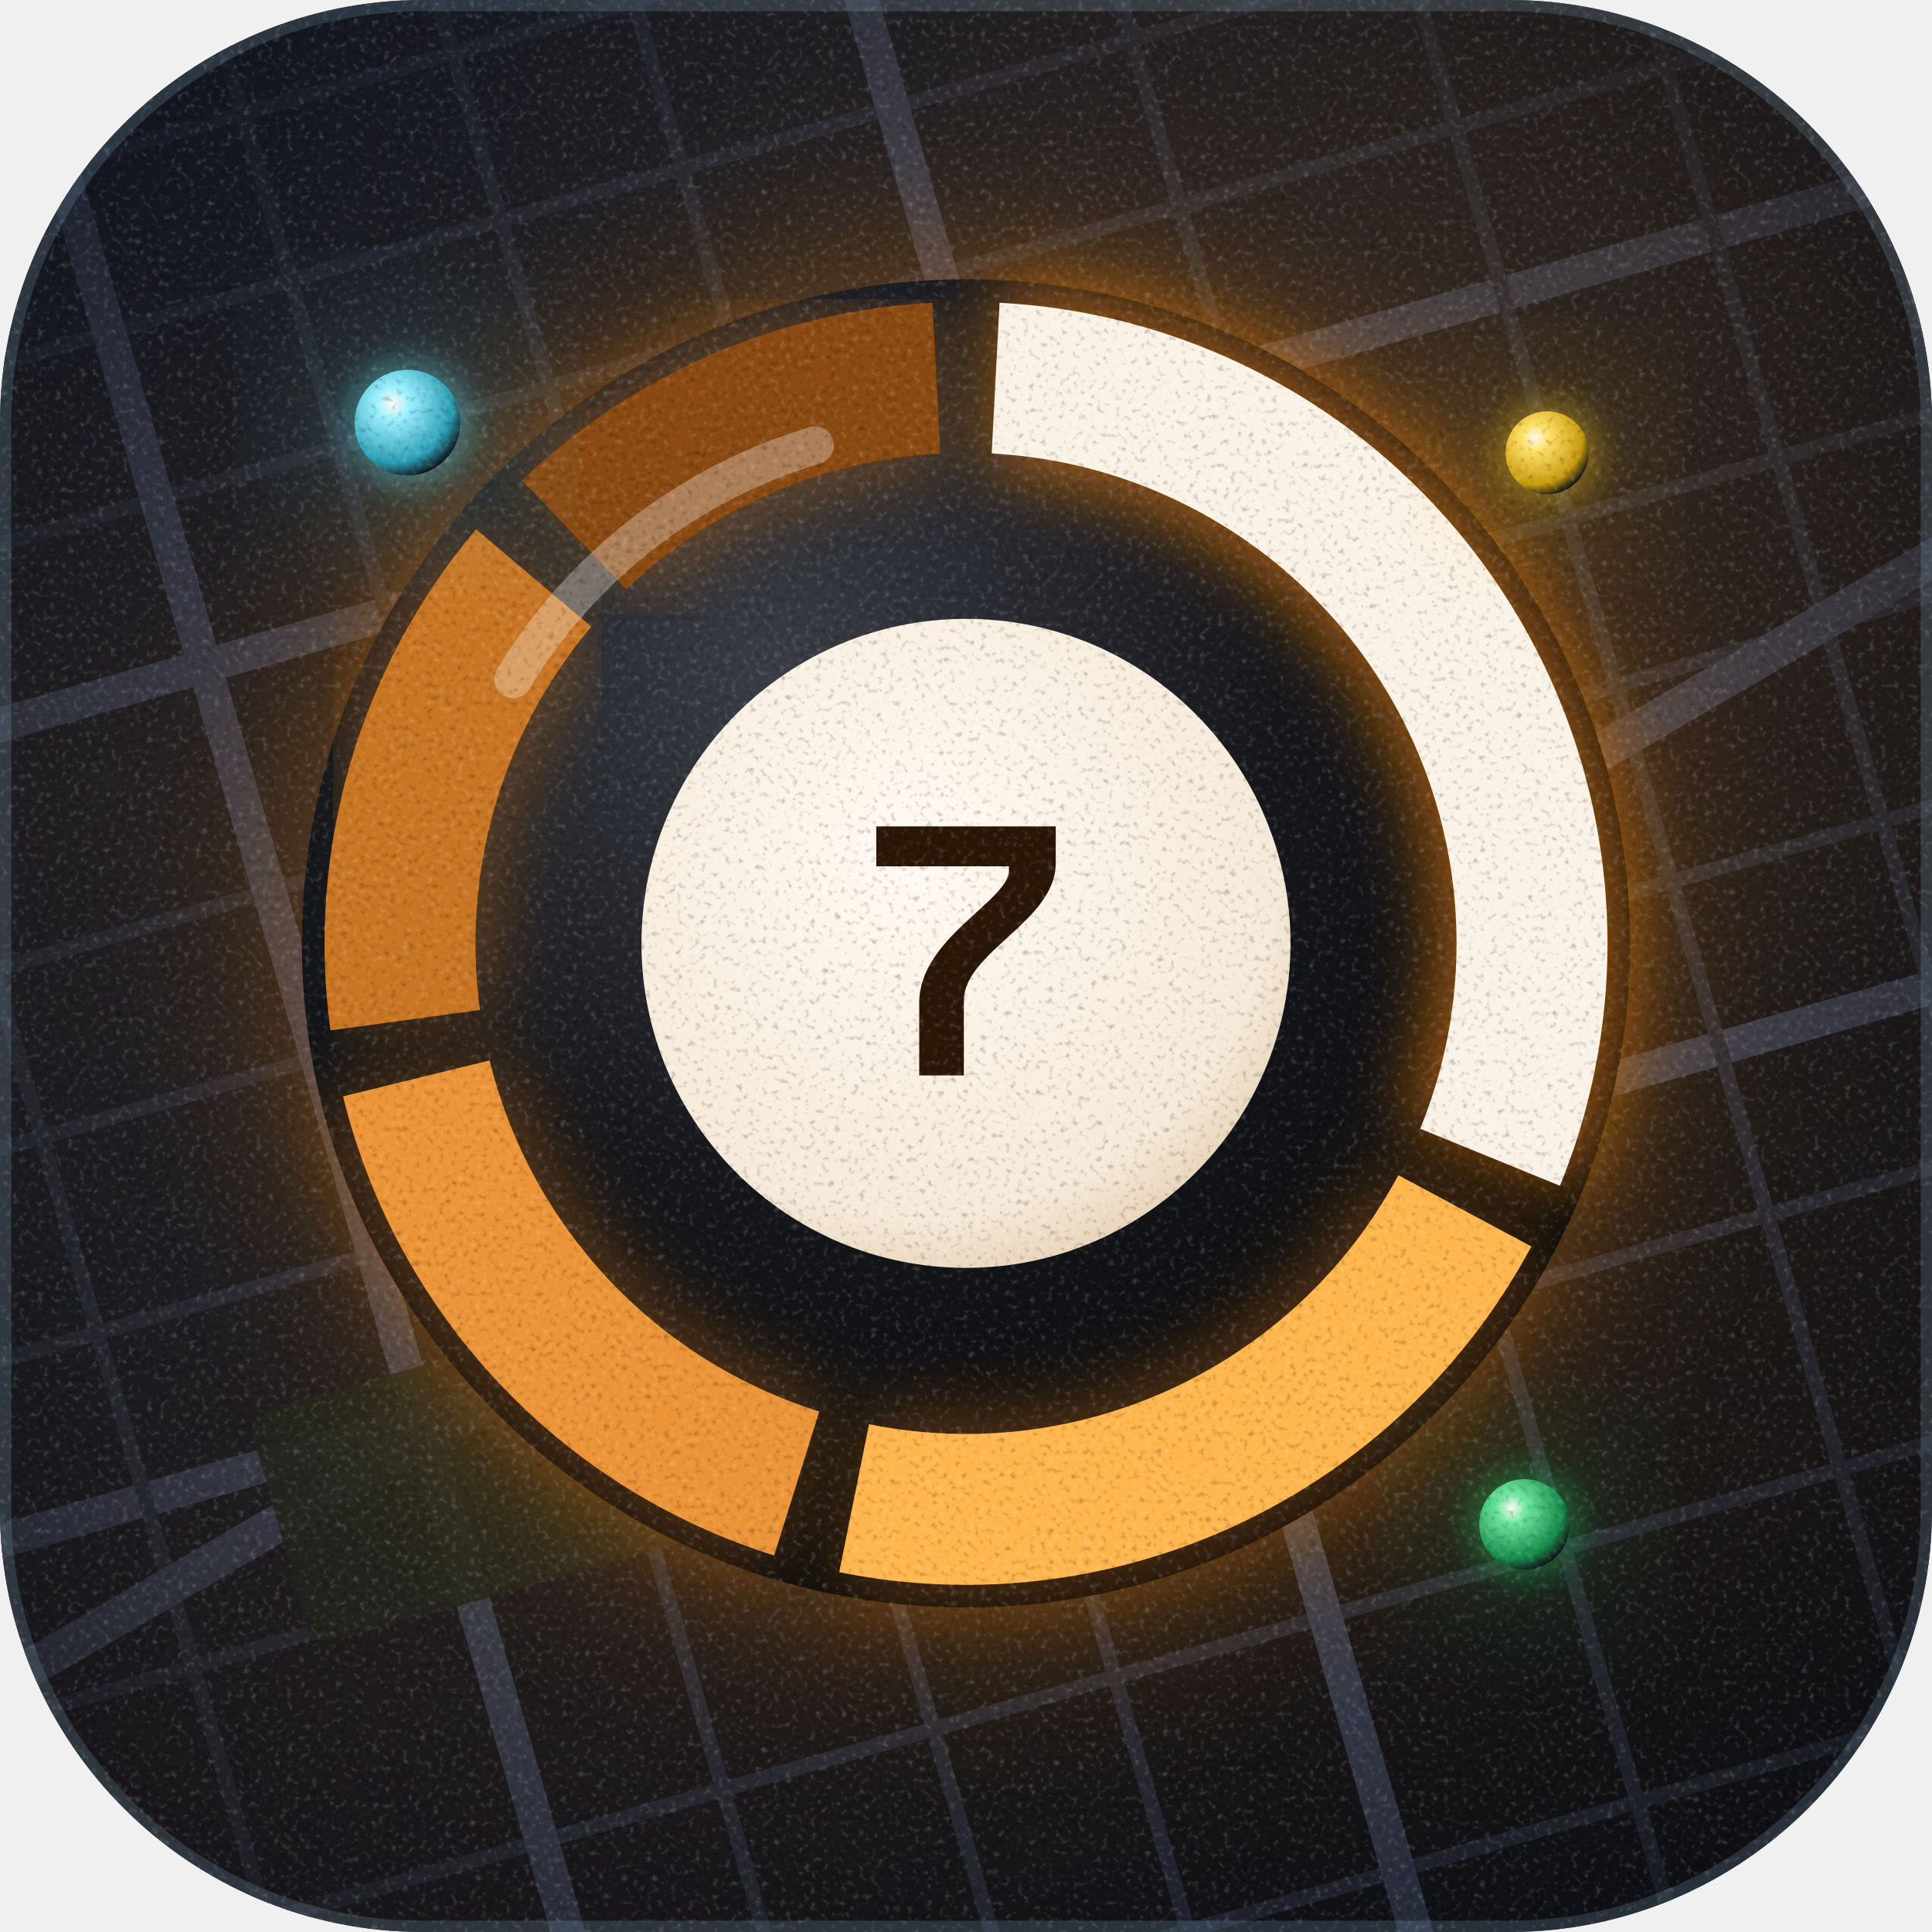
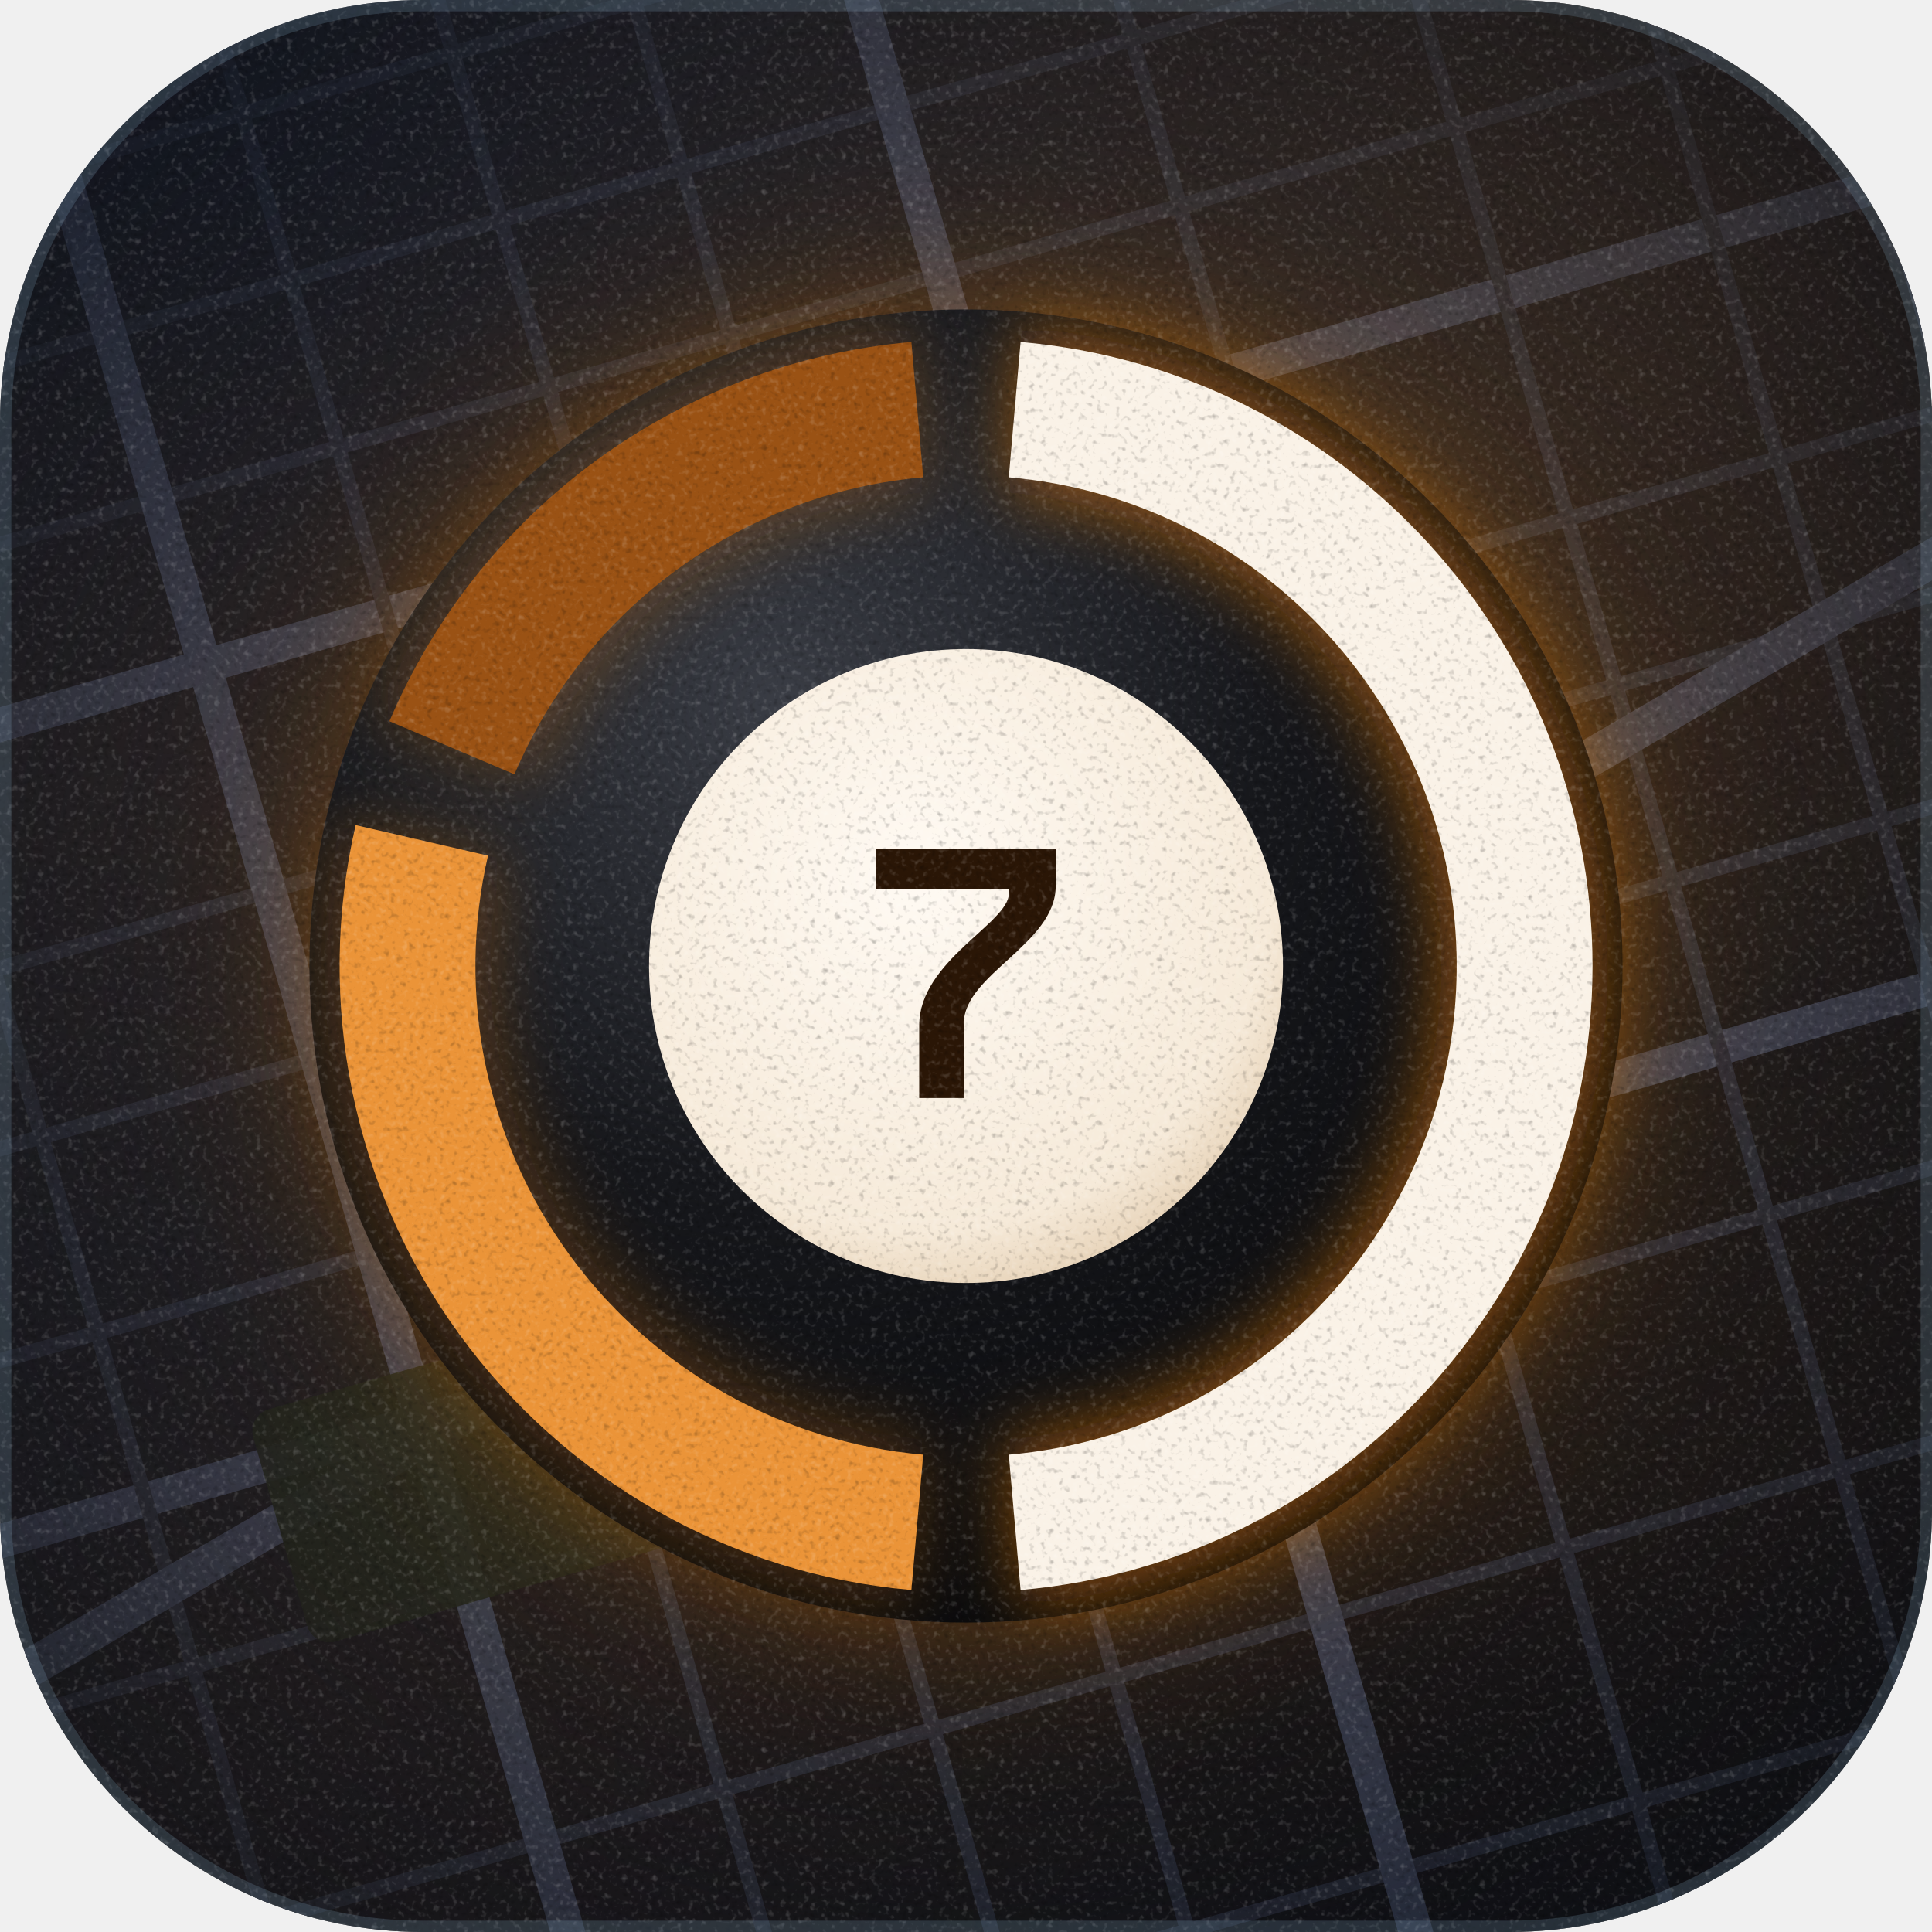
<svg xmlns="http://www.w3.org/2000/svg" viewBox="0 0 512 512" width="512" height="512">
  <defs>
    <linearGradient id="bg" gradientUnits="userSpaceOnUse" x1="0" y1="0" x2="512" y2="512">
      <stop offset="0" stop-color="#1c2230" />
      <stop offset="1" stop-color="#090b11" />
    </linearGradient>
    <radialGradient id="vig" gradientUnits="userSpaceOnUse" cx="256" cy="256" r="384">
      <stop offset=".35" stop-color="#0b0e15" stop-opacity="0" />
      <stop offset="1" stop-color="#0b0e15" stop-opacity=".85" />
    </radialGradient>
    <radialGradient id="washKey" gradientUnits="userSpaceOnUse" cx="430" cy="70" r="360">
      <stop offset="0" stop-color="#eb9438" stop-opacity=".2" />
      <stop offset="1" stop-color="#eb9438" stop-opacity="0" />
    </radialGradient>
    <radialGradient id="washLow" gradientUnits="userSpaceOnUse" cx="40" cy="470" r="300">
      <stop offset="0" stop-color="#eb9438" stop-opacity=".09" />
      <stop offset="1" stop-color="#eb9438" stop-opacity="0" />
    </radialGradient>
    <radialGradient id="fog" cx=".5" cy=".5" r=".5">
      <stop offset="0" stop-color="#d8750b" stop-opacity="1" />
      <stop offset="1" stop-color="#d8750b" stop-opacity="0" />
    </radialGradient>
    <radialGradient id="darkBall" cx=".36" cy=".3" r=".75">
      <stop offset="0" stop-color="#3a3d45" />
      <stop offset=".5" stop-color="#16171b" />
      <stop offset="1" stop-color="#08090b" />
    </radialGradient>
    <radialGradient id="label" cx=".42" cy=".36" r=".7">
      <stop offset="0" stop-color="#fffaf3" />
      <stop offset=".8" stop-color="#f6ead9" />
      <stop offset="1" stop-color="#e3cdb0" />
-     </radialGradient>
-     <radialGradient id="cyanBall" cx=".36" cy=".32" r=".72">
-       <stop offset="0" stop-color="#fffaf2" />
-       <stop offset=".22" stop-color="#9af0ff" />
-       <stop offset=".78" stop-color="#2a9db3" />
-       <stop offset="1" stop-color="#101418" />
-     </radialGradient>
-     <radialGradient id="yellowBall" cx=".36" cy=".32" r=".72">
-       <stop offset="0" stop-color="#fffaf2" />
-       <stop offset=".22" stop-color="#ffe066" />
-       <stop offset=".78" stop-color="#c79a0c" />
-       <stop offset="1" stop-color="#101418" />
-     </radialGradient>
-     <radialGradient id="greenBall" cx=".36" cy=".32" r=".72">
-       <stop offset="0" stop-color="#fffaf2" />
-       <stop offset=".22" stop-color="#6ee7a0" />
-       <stop offset=".78" stop-color="#178a4a" />
-       <stop offset="1" stop-color="#101418" />
    </radialGradient>
    <filter id="halo" x="-50%" y="-50%" width="200%" height="200%">
      <feGaussianBlur stdDeviation="4" />
    </filter>
    <filter id="bloom" x="-50%" y="-50%" width="200%" height="200%">
      <feGaussianBlur stdDeviation="9" />
    </filter>
    <filter id="wide" x="-60%" y="-60%" width="220%" height="220%">
      <feGaussianBlur stdDeviation="22" />
    </filter>
    <filter id="grain" x="0" y="0" width="100%" height="100%" color-interpolation-filters="sRGB">
      <feTurbulence type="fractalNoise" baseFrequency="0.62" numOctaves="2" seed="7" stitchTiles="stitch" result="n" />
      <feColorMatrix in="n" type="matrix" result="light" values="0 0 0 0 1  0 0 0 0 1  0 0 0 0 1  0.55 0 0 0 -0.31" />
      <feColorMatrix in="n" type="matrix" result="dark" values="0 0 0 0 0  0 0 0 0 0  0 0 0 0 0  -0.7 0 0 0 0.3" />
      <feMerge>
        <feMergeNode in="light" />
        <feMergeNode in="dark" />
      </feMerge>
    </filter>
    <clipPath id="sq">
      <rect width="512" height="512" rx="112" />
    </clipPath>
  </defs>
  <g clip-path="url(#sq)">
    <rect x="0" y="0" width="512" height="512" fill="url(#bg)" />
    <g transform="rotate(-16 256 256)" stroke-linecap="square" fill="none">
      <line x1="-340" y1="-270" x2="860" y2="-270" stroke="#252d40" stroke-width="4" />
      <line x1="-340" y1="-200" x2="860" y2="-200" stroke="#252d40" stroke-width="4" />
      <line x1="-340" y1="-138" x2="860" y2="-138" stroke="#252d40" stroke-width="4" />
      <line x1="-340" y1="-84" x2="860" y2="-84" stroke="#3a4560" stroke-width="9" />
      <line x1="-340" y1="-14" x2="860" y2="-14" stroke="#252d40" stroke-width="4" />
      <line x1="-340" y1="32" x2="860" y2="32" stroke="#252d40" stroke-width="4" />
      <line x1="-340" y1="78" x2="860" y2="78" stroke="#252d40" stroke-width="4" />
      <line x1="-340" y1="124" x2="860" y2="124" stroke="#3a4560" stroke-width="9" />
      <line x1="-340" y1="186" x2="860" y2="186" stroke="#252d40" stroke-width="4" />
      <line x1="-340" y1="232" x2="860" y2="232" stroke="#252d40" stroke-width="4" />
      <line x1="-340" y1="286" x2="860" y2="286" stroke="#252d40" stroke-width="4" />
      <line x1="-340" y1="332" x2="860" y2="332" stroke="#3a4560" stroke-width="9" />
      <line x1="-340" y1="378" x2="860" y2="378" stroke="#252d40" stroke-width="4" />
      <line x1="-340" y1="448" x2="860" y2="448" stroke="#252d40" stroke-width="4" />
      <line x1="-340" y1="518" x2="860" y2="518" stroke="#252d40" stroke-width="4" />
      <line x1="-340" y1="564" x2="860" y2="564" stroke="#3a4560" stroke-width="9" />
      <line x1="-340" y1="618" x2="860" y2="618" stroke="#252d40" stroke-width="4" />
      <line x1="-340" y1="664" x2="860" y2="664" stroke="#252d40" stroke-width="4" />
      <line x1="-340" y1="734" x2="860" y2="734" stroke="#252d40" stroke-width="4" />
      <line x1="-340" y1="790" x2="860" y2="790" stroke="#3a4560" stroke-width="9" />
      <line x1="-270" y1="-340" x2="-270" y2="860" stroke="#252d40" stroke-width="4" />
      <line x1="-200" y1="-340" x2="-200" y2="860" stroke="#252d40" stroke-width="4" />
      <line x1="-150" y1="-340" x2="-150" y2="860" stroke="#3a4560" stroke-width="9" />
      <line x1="-100" y1="-340" x2="-100" y2="860" stroke="#252d40" stroke-width="4" />
      <line x1="-42" y1="-340" x2="-42" y2="860" stroke="#252d40" stroke-width="4" />
      <line x1="8" y1="-340" x2="8" y2="860" stroke="#252d40" stroke-width="4" />
      <line x1="84" y1="-340" x2="84" y2="860" stroke="#3a4560" stroke-width="9" />
      <line x1="134" y1="-340" x2="134" y2="860" stroke="#252d40" stroke-width="4" />
      <line x1="192" y1="-340" x2="192" y2="860" stroke="#252d40" stroke-width="4" />
      <line x1="242" y1="-340" x2="242" y2="860" stroke="#252d40" stroke-width="4" />
      <line x1="300" y1="-340" x2="300" y2="860" stroke="#3a4560" stroke-width="9" />
      <line x1="366" y1="-340" x2="366" y2="860" stroke="#252d40" stroke-width="4" />
      <line x1="442" y1="-340" x2="442" y2="860" stroke="#252d40" stroke-width="4" />
      <line x1="500" y1="-340" x2="500" y2="860" stroke="#252d40" stroke-width="4" />
      <line x1="550" y1="-340" x2="550" y2="860" stroke="#3a4560" stroke-width="9" />
      <line x1="616" y1="-340" x2="616" y2="860" stroke="#252d40" stroke-width="4" />
      <line x1="674" y1="-340" x2="674" y2="860" stroke="#252d40" stroke-width="4" />
      <line x1="724" y1="-340" x2="724" y2="860" stroke="#252d40" stroke-width="4" />
      <line x1="790" y1="-340" x2="790" y2="860" stroke="#3a4560" stroke-width="9" />
    </g>
    <line x1="-200" y1="563.3" x2="720" y2="26.7" stroke="#3a4560" stroke-width="10" />
    <g transform="rotate(-16 256 256)">
      <rect x="40" y="318" width="110" height="64" rx="6" fill="#18241f" opacity=".9" />
    </g>
    <rect x="0" y="0" width="512" height="512" fill="#d8750b" opacity=".03" />
    <rect x="0" y="0" width="512" height="512" fill="url(#washKey)" />
    <rect x="0" y="0" width="512" height="512" fill="url(#washLow)" />
    <ellipse cx="150" cy="190" rx="390" ry="150" fill="url(#fog)" opacity=".11" />
    <ellipse cx="370" cy="400" rx="360" ry="125" fill="url(#fog)" opacity=".085" />
    <rect x="0" y="0" width="512" height="512" fill="url(#vig)" />
-     <circle cx="256" cy="250" r="180" fill="#d8750b" opacity=".35" filter="url(#wide)" />
-     <circle cx="256" cy="250" r="176" fill="url(#darkBall)" />
-     <path d="M263.85 100.21A150 150 0 0 1 394.88 306.68" fill="none" stroke="#d8750b" stroke-width="50" opacity="0.7" filter="url(#bloom)" />
-     <path d="M263.85 100.21A150 150 0 0 1 394.88 306.68" fill="none" stroke="#faf2e7" stroke-width="40" />
-     <path d="M388.2 320.88A150 150 0 0 1 226.35 397.04" fill="none" stroke="#d8750b" stroke-width="50" opacity="0.35" filter="url(#bloom)" />
-     <path d="M388.2 320.88A150 150 0 0 1 226.35 397.04" fill="none" stroke="#ffb64e" stroke-width="40" />
-     <path d="M211.14 393.14A150 150 0 0 1 110.33 285.78" fill="none" stroke="#d8750b" stroke-width="50" opacity="0.35" filter="url(#bloom)" />
-     <path d="M211.14 393.14A150 150 0 0 1 110.33 285.78" fill="none" stroke="#eb9438" stroke-width="40" />
-     <path d="M107.39 270.36A150 150 0 0 1 141.43 153.18" fill="none" stroke="#d8750b" stroke-width="50" opacity="0.35" filter="url(#bloom)" />
-     <path d="M107.39 270.36A150 150 0 0 1 141.43 153.18" fill="none" stroke="#c97624" stroke-width="40" />
-     <path d="M152.18 141.74A150 150 0 0 1 248.15 100.21" fill="none" stroke="#d8750b" stroke-width="50" opacity="0.35" filter="url(#bloom)" />
-     <path d="M152.18 141.74A150 150 0 0 1 248.15 100.21" fill="none" stroke="#8a4a12" stroke-width="40" />
-     <circle cx="256" cy="250" r="86" fill="url(#label)" />
-     <path d="M279.78 219H232.22V229.58H267.38V230.72C267.38 238.69 243.6 248.59 243.6 265.77V285H255.43V265.2C255.43 252.23 279.78 244.15 279.78 228.79Z" fill="#2a1606" />
-     <path d="M136 180 A 140 140 0 0 1 216 118" fill="none" stroke="#ffffff" stroke-opacity=".3" stroke-width="10" stroke-linecap="round" />
-     <circle cx="108" cy="112" r="21" fill="#67e8f9" opacity=".3" filter="url(#wide)" />
-     <circle cx="108" cy="112" r="17" fill="#67e8f9" opacity=".35" filter="url(#halo)" />
-     <circle cx="108" cy="112" r="14" fill="url(#cyanBall)" />
-     <circle cx="410" cy="120" r="16.5" fill="#facc15" opacity=".3" filter="url(#wide)" />
-     <circle cx="410" cy="120" r="14" fill="#facc15" opacity=".35" filter="url(#halo)" />
-     <circle cx="410" cy="120" r="11" fill="url(#yellowBall)" />
-     <circle cx="404" cy="404" r="18" fill="#22c55e" opacity=".3" filter="url(#wide)" />
-     <circle cx="404" cy="404" r="15" fill="#22c55e" opacity=".35" filter="url(#halo)" />
-     <circle cx="404" cy="404" r="12" fill="url(#greenBall)" />
+     <circle cx="256" cy="256" r="174" fill="#d8750b" opacity=".3" filter="url(#wide)" />
+     <circle cx="256" cy="256" r="174" fill="url(#darkBall)" />
+     <path d="M268.9 108.56A148 148 0 0 1 268.9 403.44" fill="none" stroke="#d8750b" stroke-width="44" opacity="0.6" filter="url(#bloom)" />
+     <path d="M268.9 108.56A148 148 0 0 1 268.9 403.44" fill="none" stroke="#faf2e7" stroke-width="36" />
+     <path d="M243.1 403.44A148 148 0 0 1 111.79 222.71" fill="none" stroke="#d8750b" stroke-width="44" opacity="0.3" filter="url(#bloom)" />
+     <path d="M243.1 403.44A148 148 0 0 1 111.79 222.71" fill="none" stroke="#eb9438" stroke-width="36" />
+     <path d="M119.77 198.17A148 148 0 0 1 243.1 108.56" fill="none" stroke="#d8750b" stroke-width="44" opacity="0.3" filter="url(#bloom)" />
+     <path d="M119.77 198.17A148 148 0 0 1 243.1 108.56" fill="none" stroke="#9a5214" stroke-width="36" />
+     <circle cx="256" cy="256" r="84" fill="url(#label)" />
+     <path d="M279.78 225H232.22V235.58H267.38V236.72C267.38 244.69 243.6 254.59 243.6 271.77V291H255.43V271.2C255.43 258.23 279.78 250.15 279.78 234.79Z" fill="#2a1606" />
    <rect x="0" y="0" width="512" height="512" filter="url(#grain)" />
    <rect x="1.5" y="1.5" width="509" height="509" rx="110.5" fill="none" stroke="#aadcff" stroke-opacity=".16" stroke-width="3" />
  </g>
</svg>
